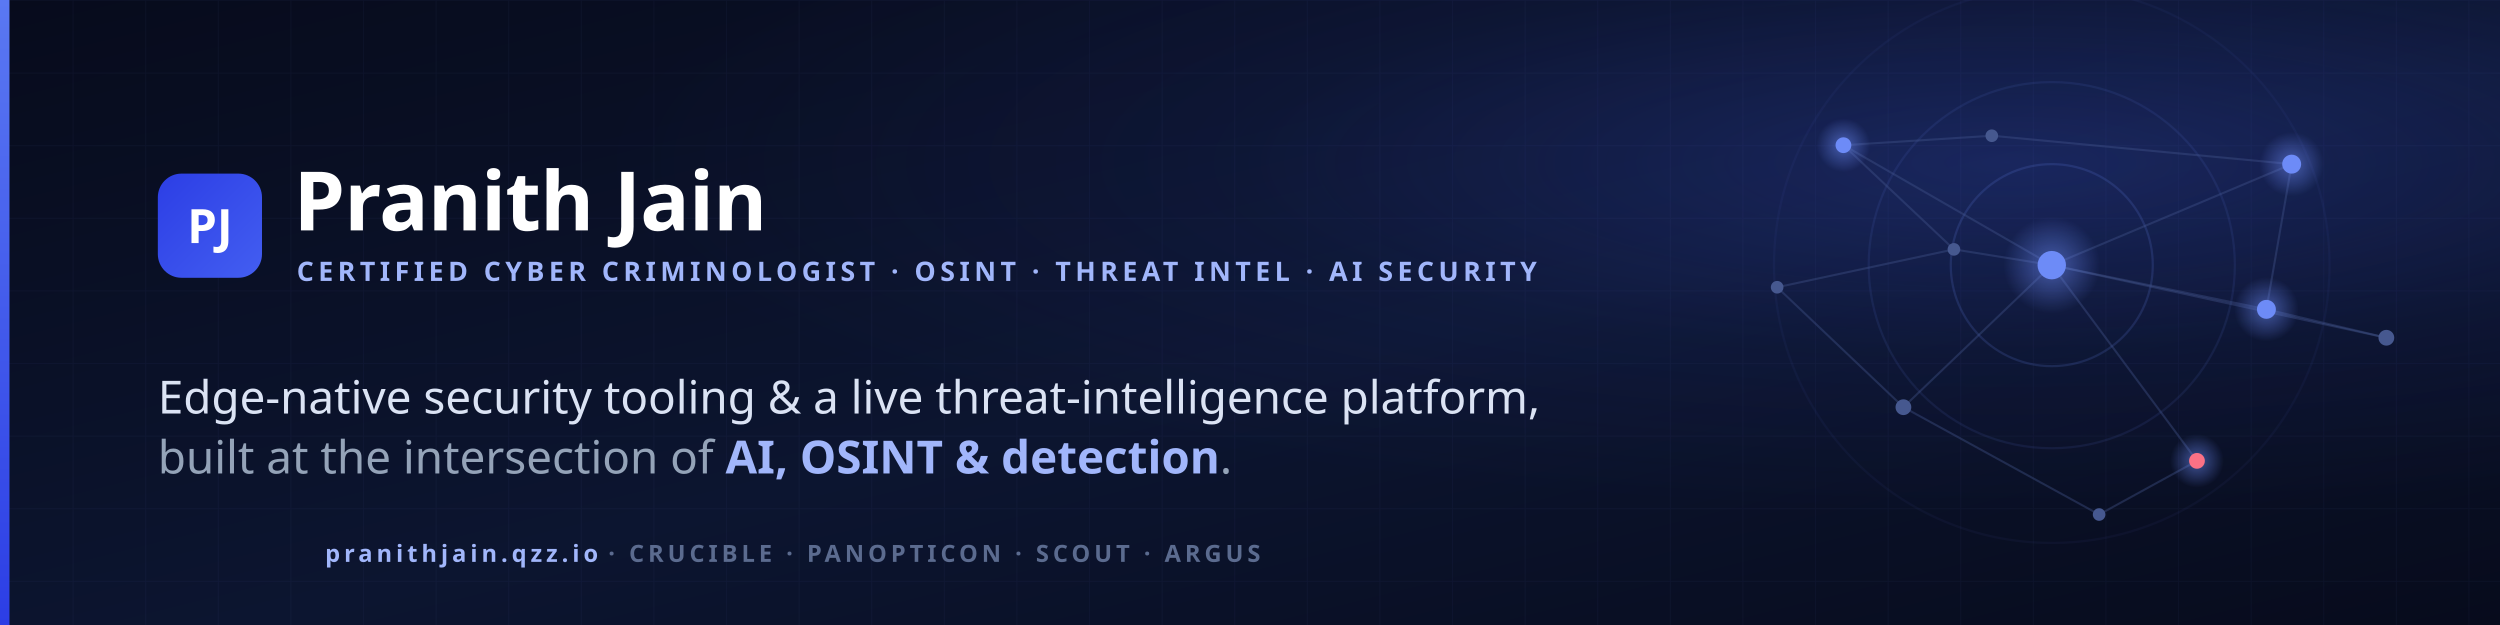
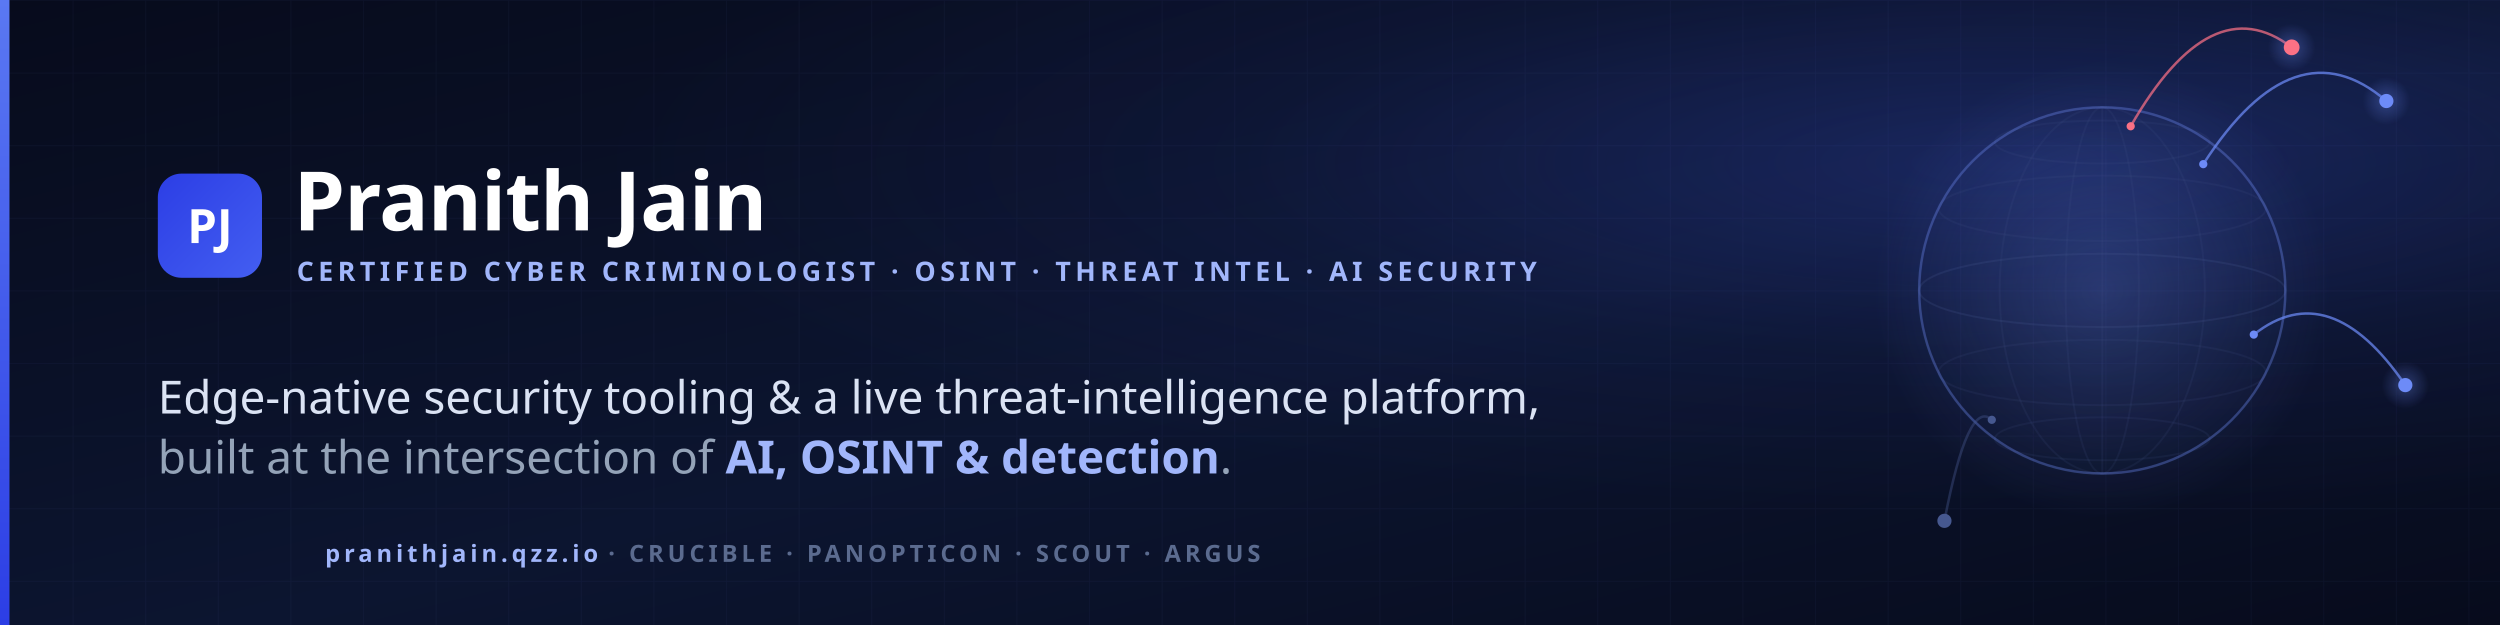
<svg xmlns="http://www.w3.org/2000/svg" width="1584" height="396" viewBox="0 0 1584 396" font-family="'Hanken Grotesk', system-ui, sans-serif">
  <defs>
    <linearGradient id="bg" x1="0" y1="0" x2="1" y2="1">
      <stop offset="0%" stop-color="#070b1c" />
      <stop offset="55%" stop-color="#0c1530" />
      <stop offset="100%" stop-color="#070b1c" />
    </linearGradient>
    <radialGradient id="glow" cx="80%" cy="26%" r="56%">
      <stop offset="0%" stop-color="#435ef1" stop-opacity="0.24" />
      <stop offset="55%" stop-color="#435ef1" stop-opacity="0.06" />
      <stop offset="100%" stop-color="#435ef1" stop-opacity="0" />
    </radialGradient>
    <linearGradient id="bar" x1="0" y1="0" x2="0" y2="1">
      <stop offset="0%" stop-color="#5a78f2" />
      <stop offset="100%" stop-color="#2c3ee5" />
    </linearGradient>
    <linearGradient id="pj" x1="0" y1="0" x2="1" y2="1">
      <stop offset="0%" stop-color="#2c3ee5" />
      <stop offset="100%" stop-color="#435ef1" />
    </linearGradient>
    <radialGradient id="node" cx="50%" cy="50%" r="50%">
      <stop offset="0%" stop-color="#6d8bf7" stop-opacity="0.55" />
      <stop offset="100%" stop-color="#6d8bf7" stop-opacity="0" />
    </radialGradient>
    <pattern id="grid" width="46" height="46" patternUnits="userSpaceOnUse">
      <path d="M 46 0 L 0 0 0 46" fill="none" stroke="#6d8bf7" stroke-opacity="0.05" stroke-width="1" />
    </pattern>
  </defs>
  <rect width="1584" height="396" fill="url(#bg)" />
  <rect width="1584" height="396" fill="url(#grid)" />
  <rect width="1584" height="396" fill="url(#glow)" />
  <rect x="0" y="0" width="6" height="396" fill="url(#bar)" />
-   <g fill="none" stroke="#6d8bf7">
-     <circle cx="1300" cy="168" r="64" stroke-opacity="0.16" stroke-width="1.4" />
-     <circle cx="1300" cy="168" r="116" stroke-opacity="0.10" stroke-width="1.4" />
-     <circle cx="1300" cy="168" r="176" stroke-opacity="0.05" stroke-width="1.4" />
-   </g>
-   <line x1="1300" y1="168" x2="1168" y2="92" stroke="#46588f" stroke-opacity="0.38" stroke-width="1.3" />
-   <line x1="1300" y1="168" x2="1452" y2="104" stroke="#46588f" stroke-opacity="0.38" stroke-width="1.3" />
-   <line x1="1300" y1="168" x2="1512" y2="214" stroke="#46588f" stroke-opacity="0.38" stroke-width="1.3" />
-   <line x1="1300" y1="168" x2="1392" y2="292" stroke="#46588f" stroke-opacity="0.38" stroke-width="1.3" />
-   <line x1="1300" y1="168" x2="1206" y2="258" stroke="#46588f" stroke-opacity="0.38" stroke-width="1.3" />
-   <line x1="1300" y1="168" x2="1436" y2="196" stroke="#46588f" stroke-opacity="0.38" stroke-width="1.3" />
-   <line x1="1300" y1="168" x2="1238" y2="158" stroke="#46588f" stroke-opacity="0.38" stroke-width="1.3" />
-   <line x1="1168" y1="92" x2="1262" y2="86" stroke="#46588f" stroke-opacity="0.38" stroke-width="1.3" />
-   <line x1="1168" y1="92" x2="1238" y2="158" stroke="#46588f" stroke-opacity="0.38" stroke-width="1.3" />
-   <line x1="1452" y1="104" x2="1436" y2="196" stroke="#46588f" stroke-opacity="0.38" stroke-width="1.3" />
-   <line x1="1452" y1="104" x2="1262" y2="86" stroke="#46588f" stroke-opacity="0.38" stroke-width="1.3" />
-   <line x1="1206" y1="258" x2="1126" y2="182" stroke="#46588f" stroke-opacity="0.38" stroke-width="1.3" />
-   <line x1="1206" y1="258" x2="1330" y2="326" stroke="#46588f" stroke-opacity="0.38" stroke-width="1.3" />
-   <line x1="1392" y1="292" x2="1330" y2="326" stroke="#46588f" stroke-opacity="0.38" stroke-width="1.3" />
-   <line x1="1512" y1="214" x2="1436" y2="196" stroke="#46588f" stroke-opacity="0.38" stroke-width="1.3" />
-   <line x1="1126" y1="182" x2="1238" y2="158" stroke="#46588f" stroke-opacity="0.38" stroke-width="1.3" />
-   <circle cx="1300" cy="168" r="30.6" fill="url(#node)" />
-   <circle cx="1168" cy="92" r="17" fill="url(#node)" />
-   <circle cx="1452" cy="104" r="20.4" fill="url(#node)" />
-   <circle cx="1392" cy="292" r="17" fill="url(#node)" />
-   <circle cx="1436" cy="196" r="20.4" fill="url(#node)" />
-   <circle cx="1300" cy="168" r="9" fill="#6d8bf7" />
-   <circle cx="1168" cy="92" r="5" fill="#6d8bf7" />
-   <circle cx="1452" cy="104" r="6" fill="#6d8bf7" />
-   <circle cx="1512" cy="214" r="5" fill="#46588f" />
-   <circle cx="1392" cy="292" r="5" fill="#fb7185" />
-   <circle cx="1206" cy="258" r="5" fill="#46588f" />
-   <circle cx="1126" cy="182" r="4" fill="#46588f" />
-   <circle cx="1436" cy="196" r="6" fill="#6d8bf7" />
-   <circle cx="1262" cy="86" r="4" fill="#46588f" />
-   <circle cx="1330" cy="326" r="4" fill="#46588f" />
-   <circle cx="1238" cy="158" r="4" fill="#46588f" />
+   <circle cx="1332" cy="184" r="145" fill="url(#node)" opacity="0.45" />
+   <ellipse cx="1332" cy="90" rx="68.0" ry="13.6" fill="none" stroke="#46588f" stroke-opacity="0.13" stroke-width="1.2" />
+   <ellipse cx="1332" cy="132" rx="103.7" ry="20.7" fill="none" stroke="#46588f" stroke-opacity="0.13" stroke-width="1.2" />
+   <ellipse cx="1332" cy="184" rx="116.0" ry="23.2" fill="none" stroke="#46588f" stroke-opacity="0.22" stroke-width="1.2" />
+   <ellipse cx="1332" cy="236" rx="103.7" ry="20.7" fill="none" stroke="#46588f" stroke-opacity="0.13" stroke-width="1.2" />
+   <ellipse cx="1332" cy="278" rx="68.0" ry="13.6" fill="none" stroke="#46588f" stroke-opacity="0.13" stroke-width="1.2" />
+   <ellipse cx="1332" cy="184" rx="116.0" ry="116" fill="none" stroke="#46588f" stroke-opacity="0.13" stroke-width="1.2" />
+   <ellipse cx="1332" cy="184" rx="65.0" ry="116" fill="none" stroke="#46588f" stroke-opacity="0.13" stroke-width="1.2" />
+   <ellipse cx="1332" cy="184" rx="23.2" ry="116" fill="none" stroke="#46588f" stroke-opacity="0.13" stroke-width="1.2" />
+   <line x1="1332" y1="68" x2="1332" y2="300" stroke="#46588f" stroke-opacity="0.13" stroke-width="1.2" />
+   <circle cx="1332" cy="184" r="116" fill="none" stroke="#6d8bf7" stroke-opacity="0.32" stroke-width="1.6" />
+   <path d="M 1396 104 Q 1454 14 1512 64" fill="none" stroke="#6d8bf7" stroke-opacity="0.72" stroke-width="1.6" />
+   <circle cx="1512" cy="64" r="15" fill="url(#node)" opacity="0.6" />
+   <circle cx="1396" cy="104" r="2.6" fill="#6d8bf7" />
+   <circle cx="1512" cy="64" r="4.5" fill="#6d8bf7" />
+   <path d="M 1428 212 Q 1476 174 1524 244" fill="none" stroke="#6d8bf7" stroke-opacity="0.72" stroke-width="1.6" />
+   <circle cx="1524" cy="244" r="15" fill="url(#node)" opacity="0.6" />
+   <circle cx="1428" cy="212" r="2.6" fill="#6d8bf7" />
+   <circle cx="1524" cy="244" r="4.5" fill="#6d8bf7" />
+   <path d="M 1350 80 Q 1401 -9 1452 30" fill="none" stroke="#fb7185" stroke-opacity="0.72" stroke-width="1.6" />
+   <circle cx="1452" cy="30" r="15" fill="url(#node)" opacity="0.6" />
+   <circle cx="1350" cy="80" r="2.6" fill="#fb7185" />
+   <circle cx="1452" cy="30" r="5" fill="#fb7185" />
+   <path d="M 1262 266 Q 1247 252 1232 330" fill="none" stroke="#46588f" stroke-opacity="0.4" stroke-width="1.6" />
+   <circle cx="1262" cy="266" r="2.6" fill="#46588f" />
+   <circle cx="1232" cy="330" r="4.5" fill="#46588f" />
  <rect x="100" y="110" width="66" height="66" rx="15" fill="url(#pj)" />
  <text x="133" y="154" text-anchor="middle" font-size="30" font-weight="800" fill="#ffffff">PJ</text>
  <text x="186" y="146" font-size="52" font-weight="800" letter-spacing="-0.5" fill="#ffffff">Pranith Jain</text>
  <text x="188" y="178" font-size="17" font-weight="700" letter-spacing="2.8" fill="#a1b6fb">CERTIFIED CYBER CRIMINOLOGIST · OSINT · THREAT INTEL · AI SECURITY</text>
  <text x="100" y="262" font-size="29" font-weight="400" fill="#dbe3f4">Edge-native security tooling &amp; a live threat-intelligence platform,</text>
  <text x="100" y="300" font-size="29" font-weight="400" fill="#94a3b8">built at the intersection of <tspan fill="#a1b6fb" font-weight="600">AI, OSINT &amp; detection</tspan>.</text>
  <text x="206" y="356" font-size="15" font-weight="700" letter-spacing="2.5" fill="#5b6b8f">
    <tspan fill="#a1b6fb">pranithjain.qzz.io</tspan>   ·   CRUCIBLE   ·   PANOPTICON   ·   SCOUT   ·   ARGUS</text>
</svg>
